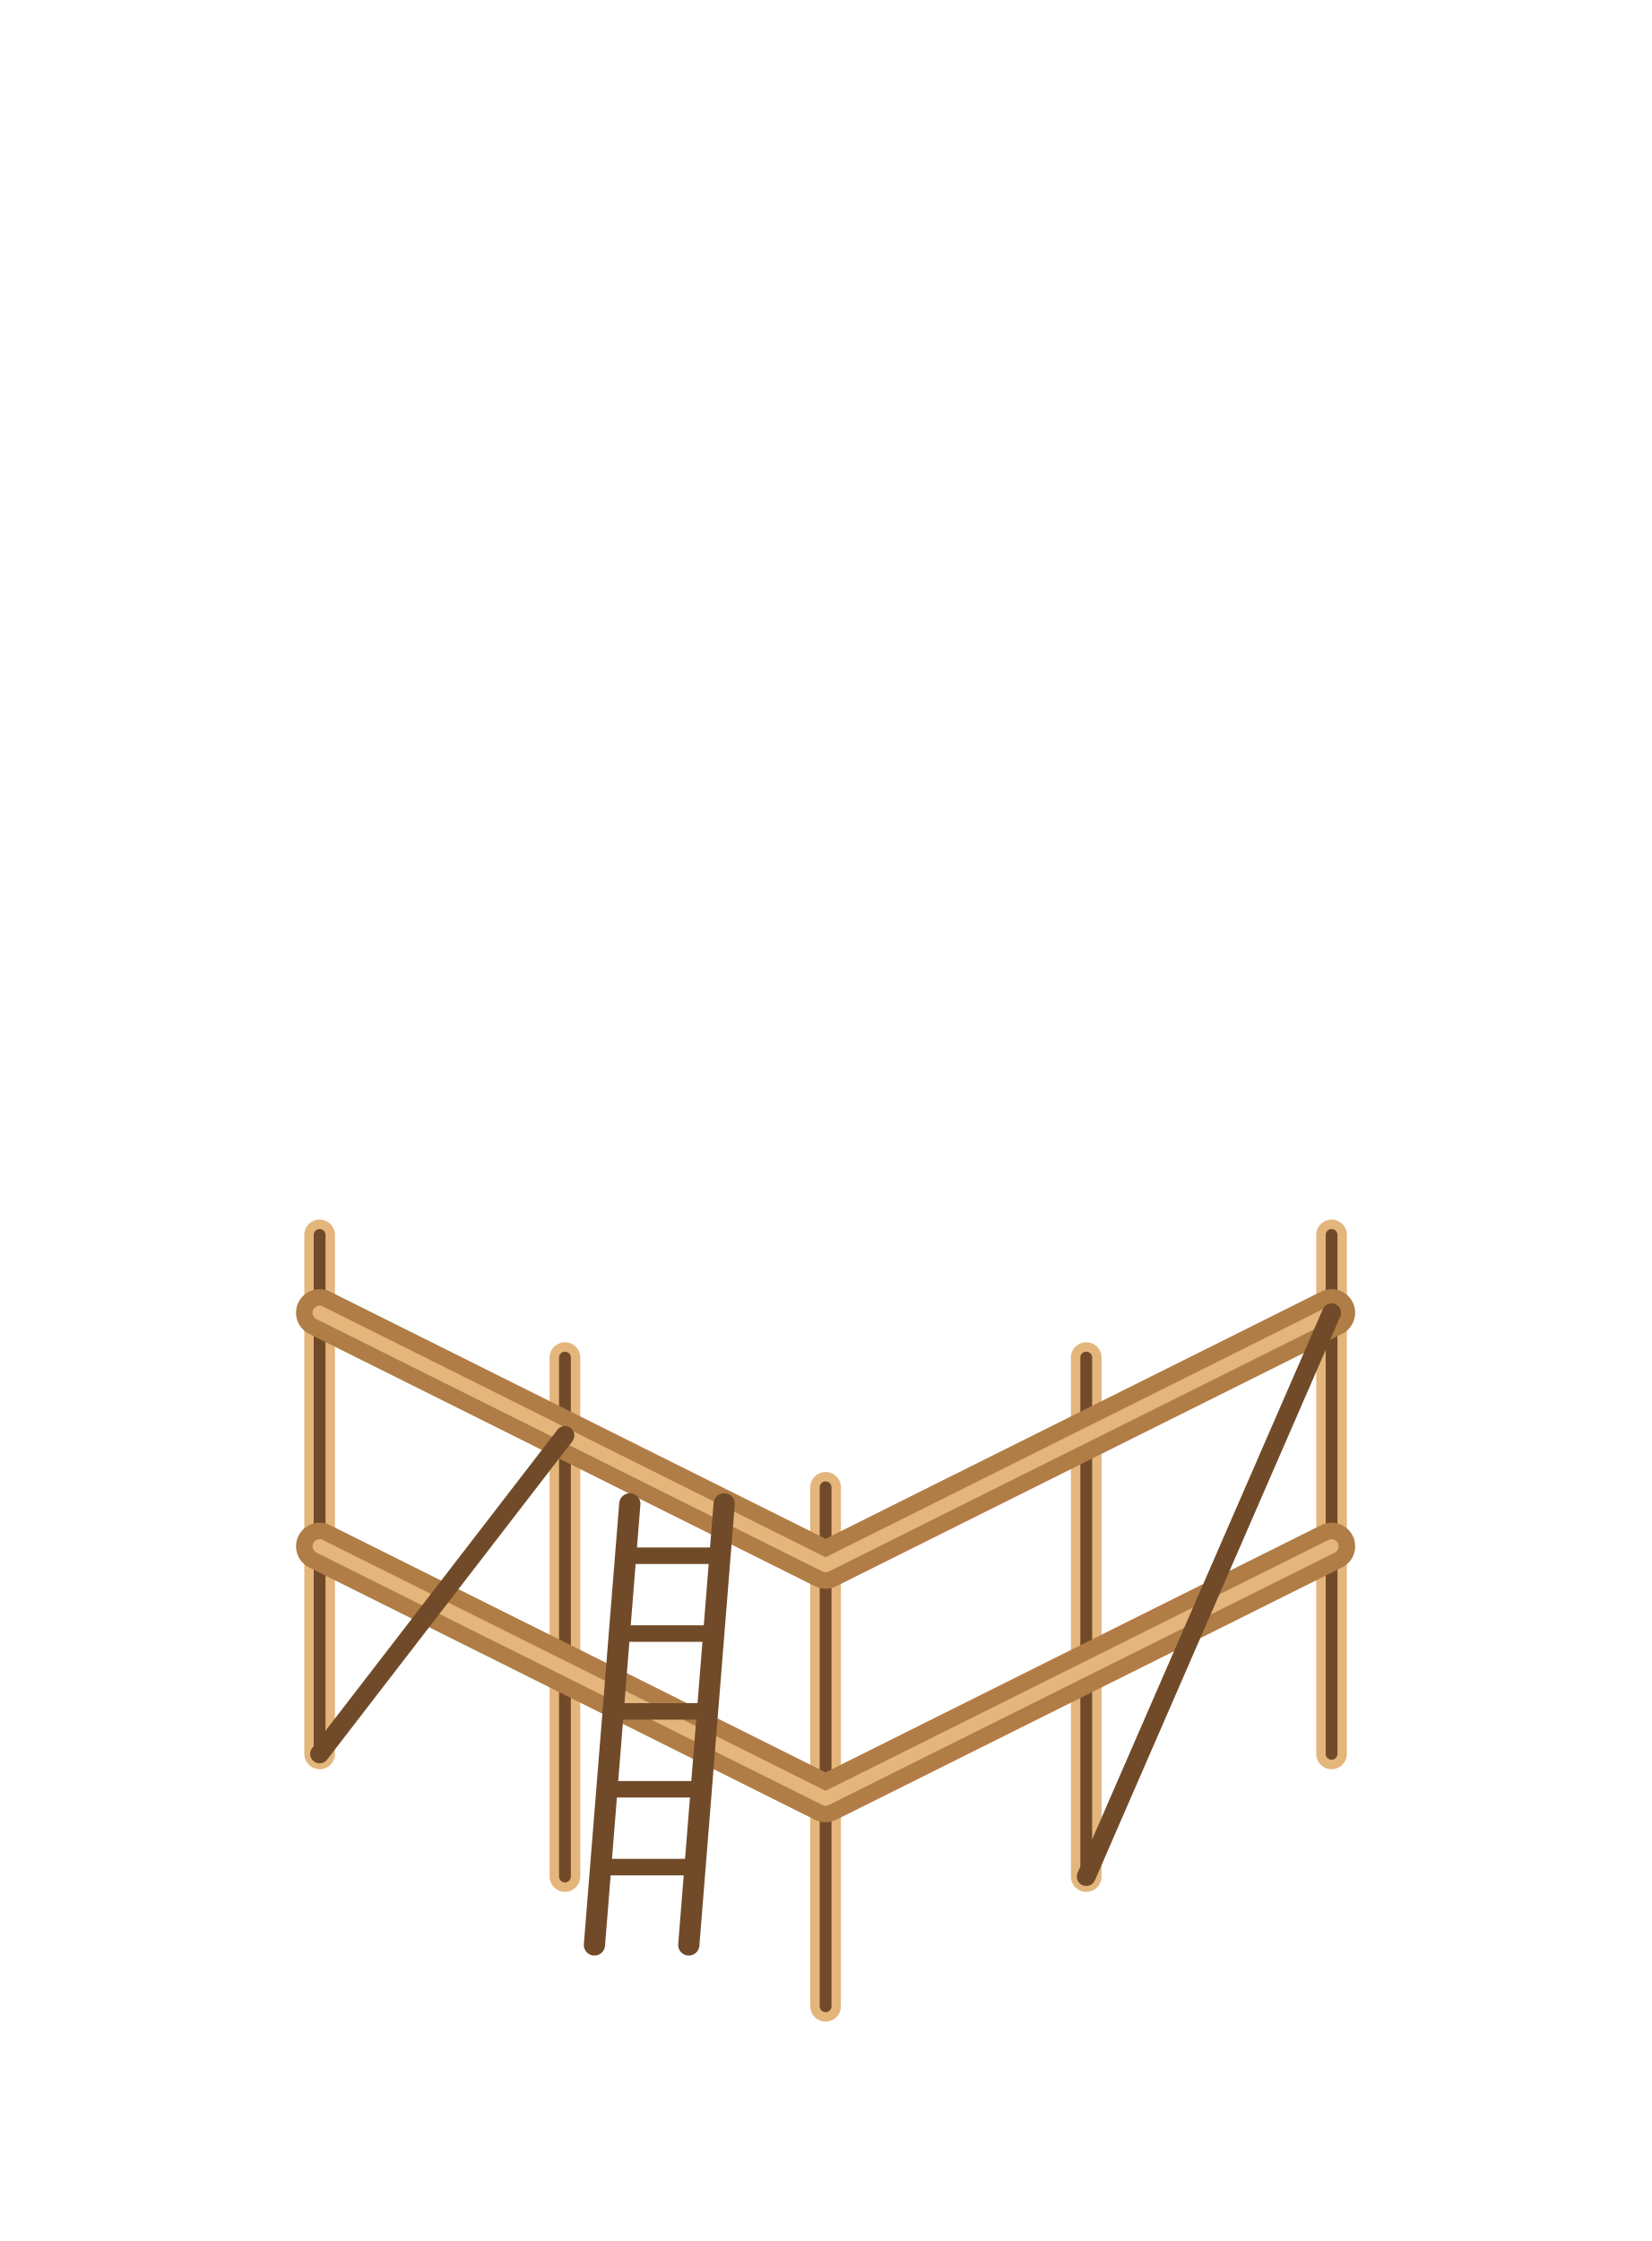
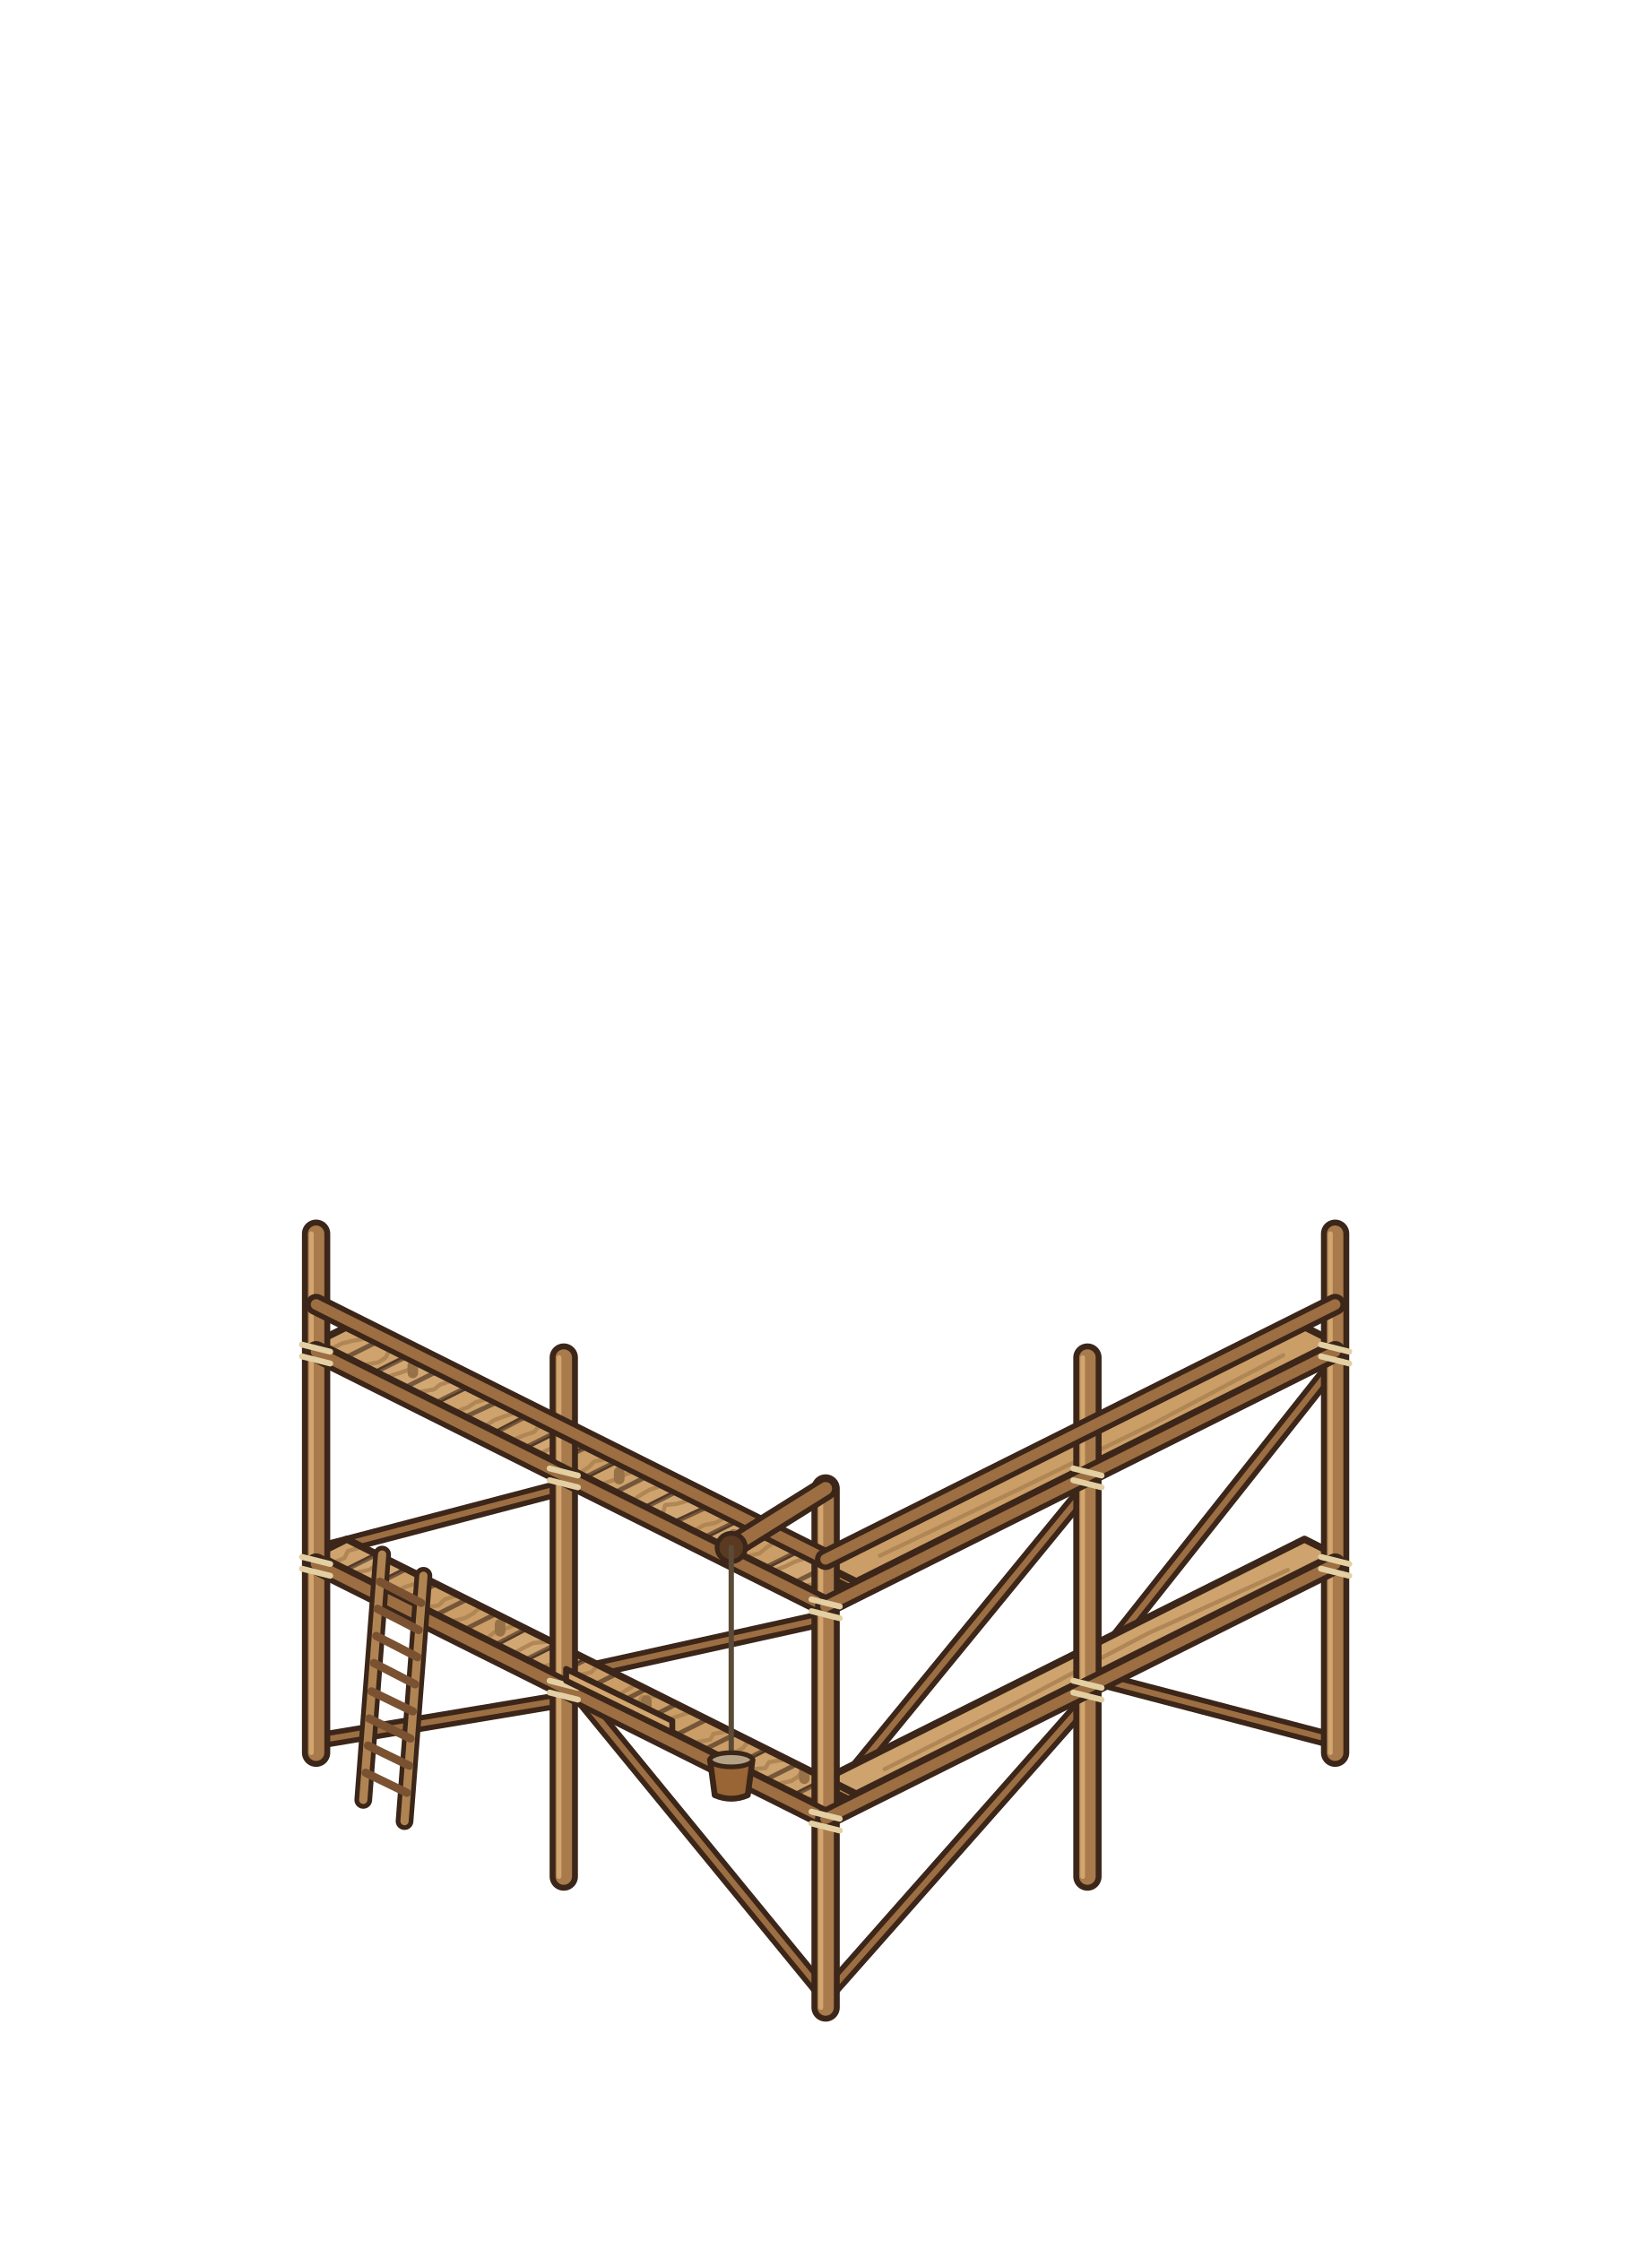
<svg xmlns="http://www.w3.org/2000/svg" viewBox="-70 -122 140 190" width="280" height="380">
-   <path d="M-42.9 26.7l0 -44" fill="none" stroke="#E4B67C" stroke-width="2.6" stroke-linecap="round" stroke-linejoin="round" />
-   <path d="M-42.9 26.7l0 -44" fill="none" stroke="#714B29" stroke-width="1" stroke-linecap="round" stroke-linejoin="round" />
-   <path d="M-22.1 37.1l0 -44" fill="none" stroke="#E4B67C" stroke-width="2.6" stroke-linecap="round" stroke-linejoin="round" />
-   <path d="M-22.1 37.1l0 -44" fill="none" stroke="#714B29" stroke-width="1" stroke-linecap="round" stroke-linejoin="round" />
-   <path d="M0 48.1l0 -44" fill="none" stroke="#E4B67C" stroke-width="2.6" stroke-linecap="round" stroke-linejoin="round" />
-   <path d="M0 48.1l0 -44" fill="none" stroke="#714B29" stroke-width="1" stroke-linecap="round" stroke-linejoin="round" />
-   <path d="M22.1 37.1l0 -44" fill="none" stroke="#E4B67C" stroke-width="2.6" stroke-linecap="round" stroke-linejoin="round" />
-   <path d="M22.1 37.1l0 -44" fill="none" stroke="#714B29" stroke-width="1" stroke-linecap="round" stroke-linejoin="round" />
-   <path d="M42.9 26.7l0 -44" fill="none" stroke="#E4B67C" stroke-width="2.6" stroke-linecap="round" stroke-linejoin="round" />
-   <path d="M42.9 26.7l0 -44" fill="none" stroke="#714B29" stroke-width="1" stroke-linecap="round" stroke-linejoin="round" />
-   <path d="M-42.9 9.1L0 30.5L42.9 9.1" fill="none" stroke="#B07D46" stroke-width="4" stroke-linecap="round" stroke-linejoin="round" />
-   <path d="M-42.9 9.1L0 30.5L42.9 9.1" fill="none" stroke="#E4B67C" stroke-width="1.2" stroke-linecap="round" stroke-linejoin="round" />
-   <path d="M-42.9 -10.7L0 10.7L42.9 -10.7" fill="none" stroke="#B07D46" stroke-width="4" stroke-linecap="round" stroke-linejoin="round" />
-   <path d="M-42.9 -10.7L0 10.7L42.9 -10.7" fill="none" stroke="#E4B67C" stroke-width="1.2" stroke-linecap="round" stroke-linejoin="round" />
-   <path d="M-42.9 26.7L-22.1 -0.3M22.1 37.1L42.9 -10.7" fill="none" stroke="#714B29" stroke-width="1.6" stroke-linecap="round" stroke-linejoin="round" />
-   <path d="M-19.6 42.9l3 -37.4M-11.6 42.9l3 -37.4" fill="none" stroke="#714B29" stroke-width="1.8" stroke-linecap="round" stroke-linejoin="round" />
-   <path d="M-19.1 36.3h8" fill="none" stroke="#714B29" stroke-width="1.4" stroke-linecap="round" stroke-linejoin="round" />
-   <path d="M-18.6 29.7h8" fill="none" stroke="#714B29" stroke-width="1.4" stroke-linecap="round" stroke-linejoin="round" />
-   <path d="M-18.1 23.1h8" fill="none" stroke="#714B29" stroke-width="1.4" stroke-linecap="round" stroke-linejoin="round" />
-   <path d="M-17.6 16.5h8" fill="none" stroke="#714B29" stroke-width="1.4" stroke-linecap="round" stroke-linejoin="round" />
-   <path d="M-17.1 9.9h8" fill="none" stroke="#714B29" stroke-width="1.4" stroke-linecap="round" stroke-linejoin="round" />
+   <g stroke-linejoin="round" stroke-linecap="round">
+     <defs />
+     <path d="M-43.2 25.6l21-3.5" fill="none" stroke="#3B2619" stroke-width="1.4" />
+     <path d="M-43.2 25.6l21-3.5" fill="none" stroke="#9C6E42" stroke-width="0.5" />
+     <path d="M-43.2 9.6l21-5.5" fill="none" stroke="#3B2619" stroke-width="1.4" />
+     <path d="M-43.2 9.6l21-5.5" fill="none" stroke="#9C6E42" stroke-width="0.5" />
+     <path d="M-22.2 20.1l22.2 27.1" fill="none" stroke="#3B2619" stroke-width="1.4" />
+     <path d="M-22.2 20.1l22.2 27.1" fill="none" stroke="#9C6E42" stroke-width="0.5" />
+     <path d="M-22.2 20.1l22.2-4.9" fill="none" stroke="#3B2619" stroke-width="1.4" />
+     <path d="M-22.2 20.1l22.2-4.9" fill="none" stroke="#9C6E42" stroke-width="0.5" />
+     <path d="M0 47.2l22.2-25.1" fill="none" stroke="#3B2619" stroke-width="1.4" />
+     <path d="M0 47.2l22.2-25.1" fill="none" stroke="#9C6E42" stroke-width="0.5" />
+     <path d="M0 31.2l22.2-27.1" fill="none" stroke="#3B2619" stroke-width="1.4" />
+     <path d="M0 31.2l22.2-27.1" fill="none" stroke="#9C6E42" stroke-width="0.5" />
+     <path d="M22.2 20.1l21 5.5" fill="none" stroke="#3B2619" stroke-width="1.4" />
+     <path d="M22.2 20.1l21 5.5" fill="none" stroke="#9C6E42" stroke-width="0.5" />
+     <path d="M22.2 20.1l21-26.5" fill="none" stroke="#3B2619" stroke-width="1.4" />
+     <path d="M22.2 20.1l21-26.5" fill="none" stroke="#9C6E42" stroke-width="0.5" />
+     <path d="M0 32.2l2.6-1.3 0-.8-2.6 1.3z" fill="#8A653B" />
+     <path d="M0 32.2l2.6-1.3 0-.8-2.6 1.3z" fill="none" stroke="#3B2619" stroke-width="0.6" />
+     <path d="M-43.2 10.6l43.2 21.6 0-.8-43.2-21.6z" fill="#B5874F" />
+     <path d="M-43.2 10.6l43.2 21.6 0-.8-43.2-21.6z" fill="none" stroke="#3B2619" stroke-width="0.6" />
+     <g stroke="#3B2619" stroke-width="0.4" stroke-opacity="0.6">
+       <path d="M-43.2 9.8l2.5 1.3 2.6-1.3-2.5-1.3zm17.8 8.9l2.5 1.3 2.6-1.3-2.5-1.3zm17.8 8.9l2.5 1.3 2.6-1.3-2.5-1.3zm2.5 1.3l2.6 1.2 2.6-1.3-2.6-1.2z" fill="#CEA36D" />
+       <path d="M-40.7 11.1l2.6 1.2 2.6-1.3-2.6-1.2zm12.8 6.3l2.5 1.3 2.6-1.3-2.6-1.3z" fill="#D1A874" />
+       <path d="M-38.1 12.3l2.5 1.3 2.6-1.3-2.5-1.3zm2.5 1.3l2.6 1.3 2.6-1.3-2.6-1.3zm2.6 1.3l2.5 1.2 2.6-1.3-2.5-1.2zm2.5 1.2l2.6 1.3 2.5-1.3-2.5-1.3zm7.6 3.9l2.6 1.2 2.6-1.3-2.6-1.2zm2.6 1.2l2.5 1.3 2.6-1.3-2.5-1.3zm2.5 1.3l2.5 1.3 2.6-1.3-2.5-1.3zm2.5 1.3l2.6 1.3 2.6-1.3-2.6-1.3zm2.6 1.3l2.5 1.2 2.6-1.3-2.5-1.2zm2.5 1.2l2.6 1.3 2.6-1.3-2.6-1.3zm7.7 3.8l2.5 1.3 2.6-1.3-2.5-1.3z" fill="#CB9E67" />
+     </g>
+     <path d="M-41.5 10.4l.7-.3 .3-.6 1-.3m-.2 2.1l1-.2 .6-.4 .8-.3m1 2.7l.5-.5 .9-.3 .8-.3m.2 2.3l1.1-.2 .5-.5 .9-.3m-.1 2.1l.9-.2 .7-.4 .6-.5m.6 2.6l.6-.5 .9-.3 .8-.3m.1 2.3l.7-.4 .8-.4 1.1-.1m-.2 2.1l.9-.3 .6-.5 .9-.2m-.3 2l.9-.3 1-.2 .5-.5m1.3 2.8l.6-.4 .6-.4 .7-.4m-.3 2l.6-.4 .3-.6 1.2-.1m.4 2.4l.6-.4 .9-.3 .9-.3m.7 2.5l1.1-.2 .3-.5 1.1-.2m-.3 2.1l1-.3 .7-.4 .4-.5m.3 2.3l1.2-.1 .3-.5 1.2-.2m-.3 2l1-.2 .6-.4 .4-.5m.5 2.4l1.1-.2 .3-.6 1.1-.1" fill="none" stroke="#B08655" stroke-width="0.35" />
+     <path d="M-27.6 15.7V16.3M-15.2 22.2V22.8M-1.8 28.2V28.8" fill="none" stroke="#977148" stroke-width="0.9" />
+     <path d="M-43.2 9.8l43.2 21.6 2.6-1.3-43.2-21.6z" fill="none" stroke="#3B2619" stroke-width="0.6" />
+     <path d="M2.6 30.9l40.6-20.3 0-.8-40.6 20.3z" fill="#8A653B" />
+     <path d="M2.6 30.9l40.6-20.3 0-.8-40.6 20.3z" fill="none" stroke="#3B2619" stroke-width="0.6" />
+     <path d="M0 29.6l2.6 1.3 0-.8-2.6-1.3z" fill="#B5874F" />
+     <path d="M0 29.6l2.6 1.3 0-.8-2.6-1.3z" fill="none" stroke="#3B2619" stroke-width="0.6" />
+     <g stroke="#3B2619" stroke-width="0.4" stroke-opacity="0.6">
+       <path d="M0 28.8l2.6 1.3 40.6-20.3-2.6-1.3z" fill="#CEA36D" />
+     </g>
+     <path d="M5 28l11.3-5.7 11-5.8 11.9-5.4" fill="none" stroke="#B08655" stroke-width="0.35" />
+     <path d="M0 28.8l2.6 1.3 40.6-20.3-2.6-1.3z" fill="none" stroke="#3B2619" stroke-width="0.6" />
+     <path d="M0 14.2l2.6-1.3 0-.8-2.6 1.3z" fill="#8A653B" />
+     <path d="M0 14.2l2.6-1.3 0-.8-2.6 1.3z" fill="none" stroke="#3B2619" stroke-width="0.6" />
+     <path d="M-43.2-7.4l43.2 21.6 0-.8-43.2-21.6z" fill="#B5874F" />
+     <path d="M-43.2-7.4l43.2 21.6 0-.8-43.2-21.6z" fill="none" stroke="#3B2619" stroke-width="0.6" />
+     <g stroke="#3B2619" stroke-width="0.4" stroke-opacity="0.6">
+       <path d="M-43.2-8.2l2.5 1.3 2.6-1.3-2.5-1.3zm2.5 1.3l2.6 1.2 2.6-1.3-2.6-1.2zm7.7 3.8l2.5 1.2 2.6-1.2-2.5-1.3zm2.5 1.2l2.6 1.3 2.5-1.3-2.5-1.2zm10.2 5.1l2.5 1.3 2.6-1.3-2.5-1.3zm2.5 1.3l2.5 1.3 2.6-1.3-2.5-1.3z" fill="#CEA36D" />
+       <path d="M-38.1-5.7l2.5 1.3 2.6-1.3-2.5-1.3zm2.5 1.3l2.6 1.3 2.6-1.3-2.6-1.3zm10.2 5.1l2.5 1.3 2.6-1.3-2.5-1.3zm10.1 5.1l2.6 1.2 2.6-1.2-2.6-1.3zm5.1 2.5l2.6 1.3 2.6-1.3-2.6-1.3zm5.1 2.6l2.6 1.2 2.6-1.3-2.6-1.2zm2.6 1.2l2.5 1.3 2.6-1.3-2.5-1.3z" fill="#D1A874" />
+       <path d="M-27.9-.6l2.5 1.3 2.6-1.3-2.6-1.3zm5 2.6l2.6 1.2 2.6-1.3-2.6-1.2zm10.2 5l2.5 1.3 2.6-1.3-2.5-1.2zm5.1 2.6l2.5 1.3 2.6-1.3-2.5-1.3z" fill="#CB9E67" />
+     </g>
+     <path d="M-41.8-7.7l.8-.4 .8-.2 1.1-.2m.1 2.2l1.1-.2 .6-.4 .3-.6m-.1 2.2l1-.3 .8-.3 .7-.4m.3 2.3l1.1-.2 .5-.4 .9-.3m.7 2.5l.8-.3 .6-.4 1-.3m0 2.2l.6-.4 .8-.3 .9-.3m.1 2.2l.7-.3 .9-.3 .4-.5m.2 2.3l.8-.4 .5-.5 .7-.4m1.4 2.9l.6-.4 .5-.5 1-.2m-.3 2.1l.9-.3 .8-.4 .8-.3m.2 2.3l.6-.4 .7-.4 .9-.3m.2 2.3l.2-.7 1-.1 1-.3m.6 2.5l.7-.4 1-.2 .7-.4m.1 2.2l.5-.4 .7-.4 .8-.4m0 2.2l.9-.2 .6-.5 .6-.4m.2 2.3l.8-.3 .8-.4 .9-.3m.2 2.3l1-.2 .5-.5 1-.2" fill="none" stroke="#B08655" stroke-width="0.35" />
+     <path d="M-35 -6.2V-5.6M-17.5 2.8V3.4M-7.8 8.1V8.7" fill="none" stroke="#977148" stroke-width="0.9" />
+     <path d="M-43.2-8.2l43.2 21.6 2.6-1.3-43.2-21.6z" fill="none" stroke="#3B2619" stroke-width="0.6" />
+     <path d="M2.6 12.9l40.6-20.3 0-.8-40.6 20.3z" fill="#8A653B" />
+     <path d="M2.6 12.9l40.6-20.3 0-.8-40.6 20.3z" fill="none" stroke="#3B2619" stroke-width="0.6" />
+     <path d="M0 11.6l2.6 1.3 0-.8-2.6-1.3z" fill="#B5874F" />
+     <path d="M0 11.6l2.6 1.3 0-.8-2.6-1.3z" fill="none" stroke="#3B2619" stroke-width="0.6" />
+     <g stroke="#3B2619" stroke-width="0.4" stroke-opacity="0.6">
+       <path d="M0 10.8l2.6 1.3 40.6-20.3-2.6-1.3z" fill="#CB9E67" />
+     </g>
+     <path d="M4.6 9.9l11.7-5.6 11.5-5.6 11-5.8" fill="none" stroke="#B08655" stroke-width="0.35" />
+     <path d="M0 10.8l2.6 1.3 40.6-20.3-2.6-1.3z" fill="none" stroke="#3B2619" stroke-width="0.6" />
+     <path d="M-43.2 26.6l0-44" fill="none" stroke="#3B2619" stroke-width="2.4" />
+     <path d="M-43.2 26.6l0-44" fill="none" stroke="#A87A4C" stroke-width="1.4" />
+     <path d="M-43.6 26.6l0-44" fill="none" stroke="#D2A66E" stroke-width="0.4" />
+     <path d="M-22.2 37.1l0-44" fill="none" stroke="#3B2619" stroke-width="2.4" />
+     <path d="M-22.2 37.1l0-44" fill="none" stroke="#A87A4C" stroke-width="1.4" />
+     <path d="M-22.6 37.1l0-44" fill="none" stroke="#D2A66E" stroke-width="0.4" />
+     <path d="M0 48.2l0-44" fill="none" stroke="#3B2619" stroke-width="2.4" />
+     <path d="M0 48.2l0-44" fill="none" stroke="#A87A4C" stroke-width="1.4" />
+     <path d="M-.4 48.2l0-44" fill="none" stroke="#D2A66E" stroke-width="0.4" />
+     <path d="M22.2 37.1l0-44" fill="none" stroke="#3B2619" stroke-width="2.4" />
+     <path d="M22.2 37.1l0-44" fill="none" stroke="#A87A4C" stroke-width="1.4" />
+     <path d="M21.8 37.1l0-44" fill="none" stroke="#D2A66E" stroke-width="0.4" />
+     <path d="M43.2 26.6l0-44" fill="none" stroke="#3B2619" stroke-width="2.4" />
+     <path d="M43.2 26.6l0-44" fill="none" stroke="#A87A4C" stroke-width="1.4" />
+     <path d="M42.8 26.6l0-44" fill="none" stroke="#D2A66E" stroke-width="0.4" />
+     <path d="M-43.2 10.6l43.2 21.6" fill="none" stroke="#3B2619" stroke-width="1.8" />
+     <path d="M-43.2 10.6l43.2 21.6" fill="none" stroke="#9C6E42" stroke-width="0.9" />
+     <path d="M0 32.2l43.2-21.6" fill="none" stroke="#3B2619" stroke-width="1.8" />
+     <path d="M0 32.2l43.2-21.6" fill="none" stroke="#9C6E42" stroke-width="0.9" />
+     <path d="M-43.2-7.4l43.2 21.6" fill="none" stroke="#3B2619" stroke-width="1.8" />
+     <path d="M-43.2-7.4l43.2 21.6" fill="none" stroke="#9C6E42" stroke-width="0.9" />
+     <path d="M0 14.2l43.2-21.6" fill="none" stroke="#3B2619" stroke-width="1.8" />
+     <path d="M0 14.2l43.2-21.6" fill="none" stroke="#9C6E42" stroke-width="0.9" />
+     <path d="M-43.2-11.4l43.2 21.6" fill="none" stroke="#3B2619" stroke-width="1.8" />
+     <path d="M-43.2-11.4l43.2 21.6" fill="none" stroke="#9C6E42" stroke-width="0.9" />
+     <path d="M0 10.2l43.2-21.6" fill="none" stroke="#3B2619" stroke-width="1.8" />
+     <path d="M0 10.2l43.2-21.6" fill="none" stroke="#9C6E42" stroke-width="0.9" />
+     <path d="M-44.4 10l2.4 0.6M-44.4 11l2.4 0.6" stroke="#E3CFA2" stroke-width="0.5" />
+     <path d="M-44.4 -8l2.4 0.6M-44.4 -7l2.4 0.6" stroke="#E3CFA2" stroke-width="0.5" />
+     <path d="M-23.4 20.5l2.4 0.6M-23.4 21.5l2.4 0.6" stroke="#E3CFA2" stroke-width="0.5" />
+     <path d="M-23.4 2.5l2.4 0.6M-23.4 3.5l2.4 0.6" stroke="#E3CFA2" stroke-width="0.5" />
+     <path d="M-1.2 31.6l2.4 0.6M-1.2 32.6l2.4 0.6" stroke="#E3CFA2" stroke-width="0.5" />
+     <path d="M-1.2 13.6l2.4 0.6M-1.2 14.6l2.4 0.6" stroke="#E3CFA2" stroke-width="0.5" />
+     <path d="M21 20.5l2.4 0.6M21 21.5l2.4 0.6" stroke="#E3CFA2" stroke-width="0.5" />
+     <path d="M21 2.5l2.4 0.6M21 3.5l2.4 0.6" stroke="#E3CFA2" stroke-width="0.5" />
+     <path d="M42 10l2.4 0.6M42 11l2.4 0.6" stroke="#E3CFA2" stroke-width="0.5" />
+     <path d="M42 -8l2.4 0.6M42 -7l2.4 0.6" stroke="#E3CFA2" stroke-width="0.5" />
+     <path d="M-39.2 30.6l1.6-20.8" fill="none" stroke="#3B2619" stroke-width="1.5" />
+     <path d="M-39.2 30.6l1.6-20.8" fill="none" stroke="#B08452" stroke-width="0.7" />
+     <path d="M-35.7 32.4l1.6-20.8" fill="none" stroke="#3B2619" stroke-width="1.5" />
+     <path d="M-35.7 32.4l1.6-20.8" fill="none" stroke="#B08452" stroke-width="0.7" />
+     <path d="M-39 28.3l3.5 1.7" fill="none" stroke="#7A5232" stroke-width="0.7" />
+     <path d="M-38.8 26l3.5 1.7" fill="none" stroke="#7A5232" stroke-width="0.7" />
+     <path d="M-38.7 23.7l3.5 1.7" fill="none" stroke="#7A5232" stroke-width="0.7" />
+     <path d="M-38.5 21.4l3.5 1.7" fill="none" stroke="#7A5232" stroke-width="0.7" />
+     <path d="M-38.3 19l3.5 1.8" fill="none" stroke="#7A5232" stroke-width="0.7" />
+     <path d="M-38.1 16.7l3.5 1.8" fill="none" stroke="#7A5232" stroke-width="0.7" />
+     <path d="M-38 14.4l3.5 1.8" fill="none" stroke="#7A5232" stroke-width="0.7" />
+     <path d="M-37.8 12.1l3.5 1.8" fill="none" stroke="#7A5232" stroke-width="0.7" />
+     <path d="M0 4.2l-8 5" fill="none" stroke="#3B2619" stroke-width="2" />
+     <path d="M0 4.2l-8 5" fill="none" stroke="#9C6E42" stroke-width="1.1" />
+     <circle cx="-8" cy="9.2" r="1.2" fill="#5B3A22" stroke="#3B2619" stroke-width="0.4" />
+     <path d="M-8 9.2l0 18" fill="none" stroke="#5B4A36" stroke-width="0.45" />
+     <path d="M-9.8 27.2L-9.4 30.2Q-8 30.8 -6.6 30.2L-6.2 27.2Z" fill="#9A6534" stroke="#3B2619" stroke-width="0.5" />
+     <ellipse cx="-8" cy="27.2" rx="1.8" ry="0.6" fill="#B3A285" stroke="#3B2619" stroke-width="0.4" />
+     <path d="M-22 19.5l9 4.4 0 1-9-4.4z" fill="#D2A66E" stroke="#3B2619" stroke-width="0.5" />
+   </g>
</svg>
